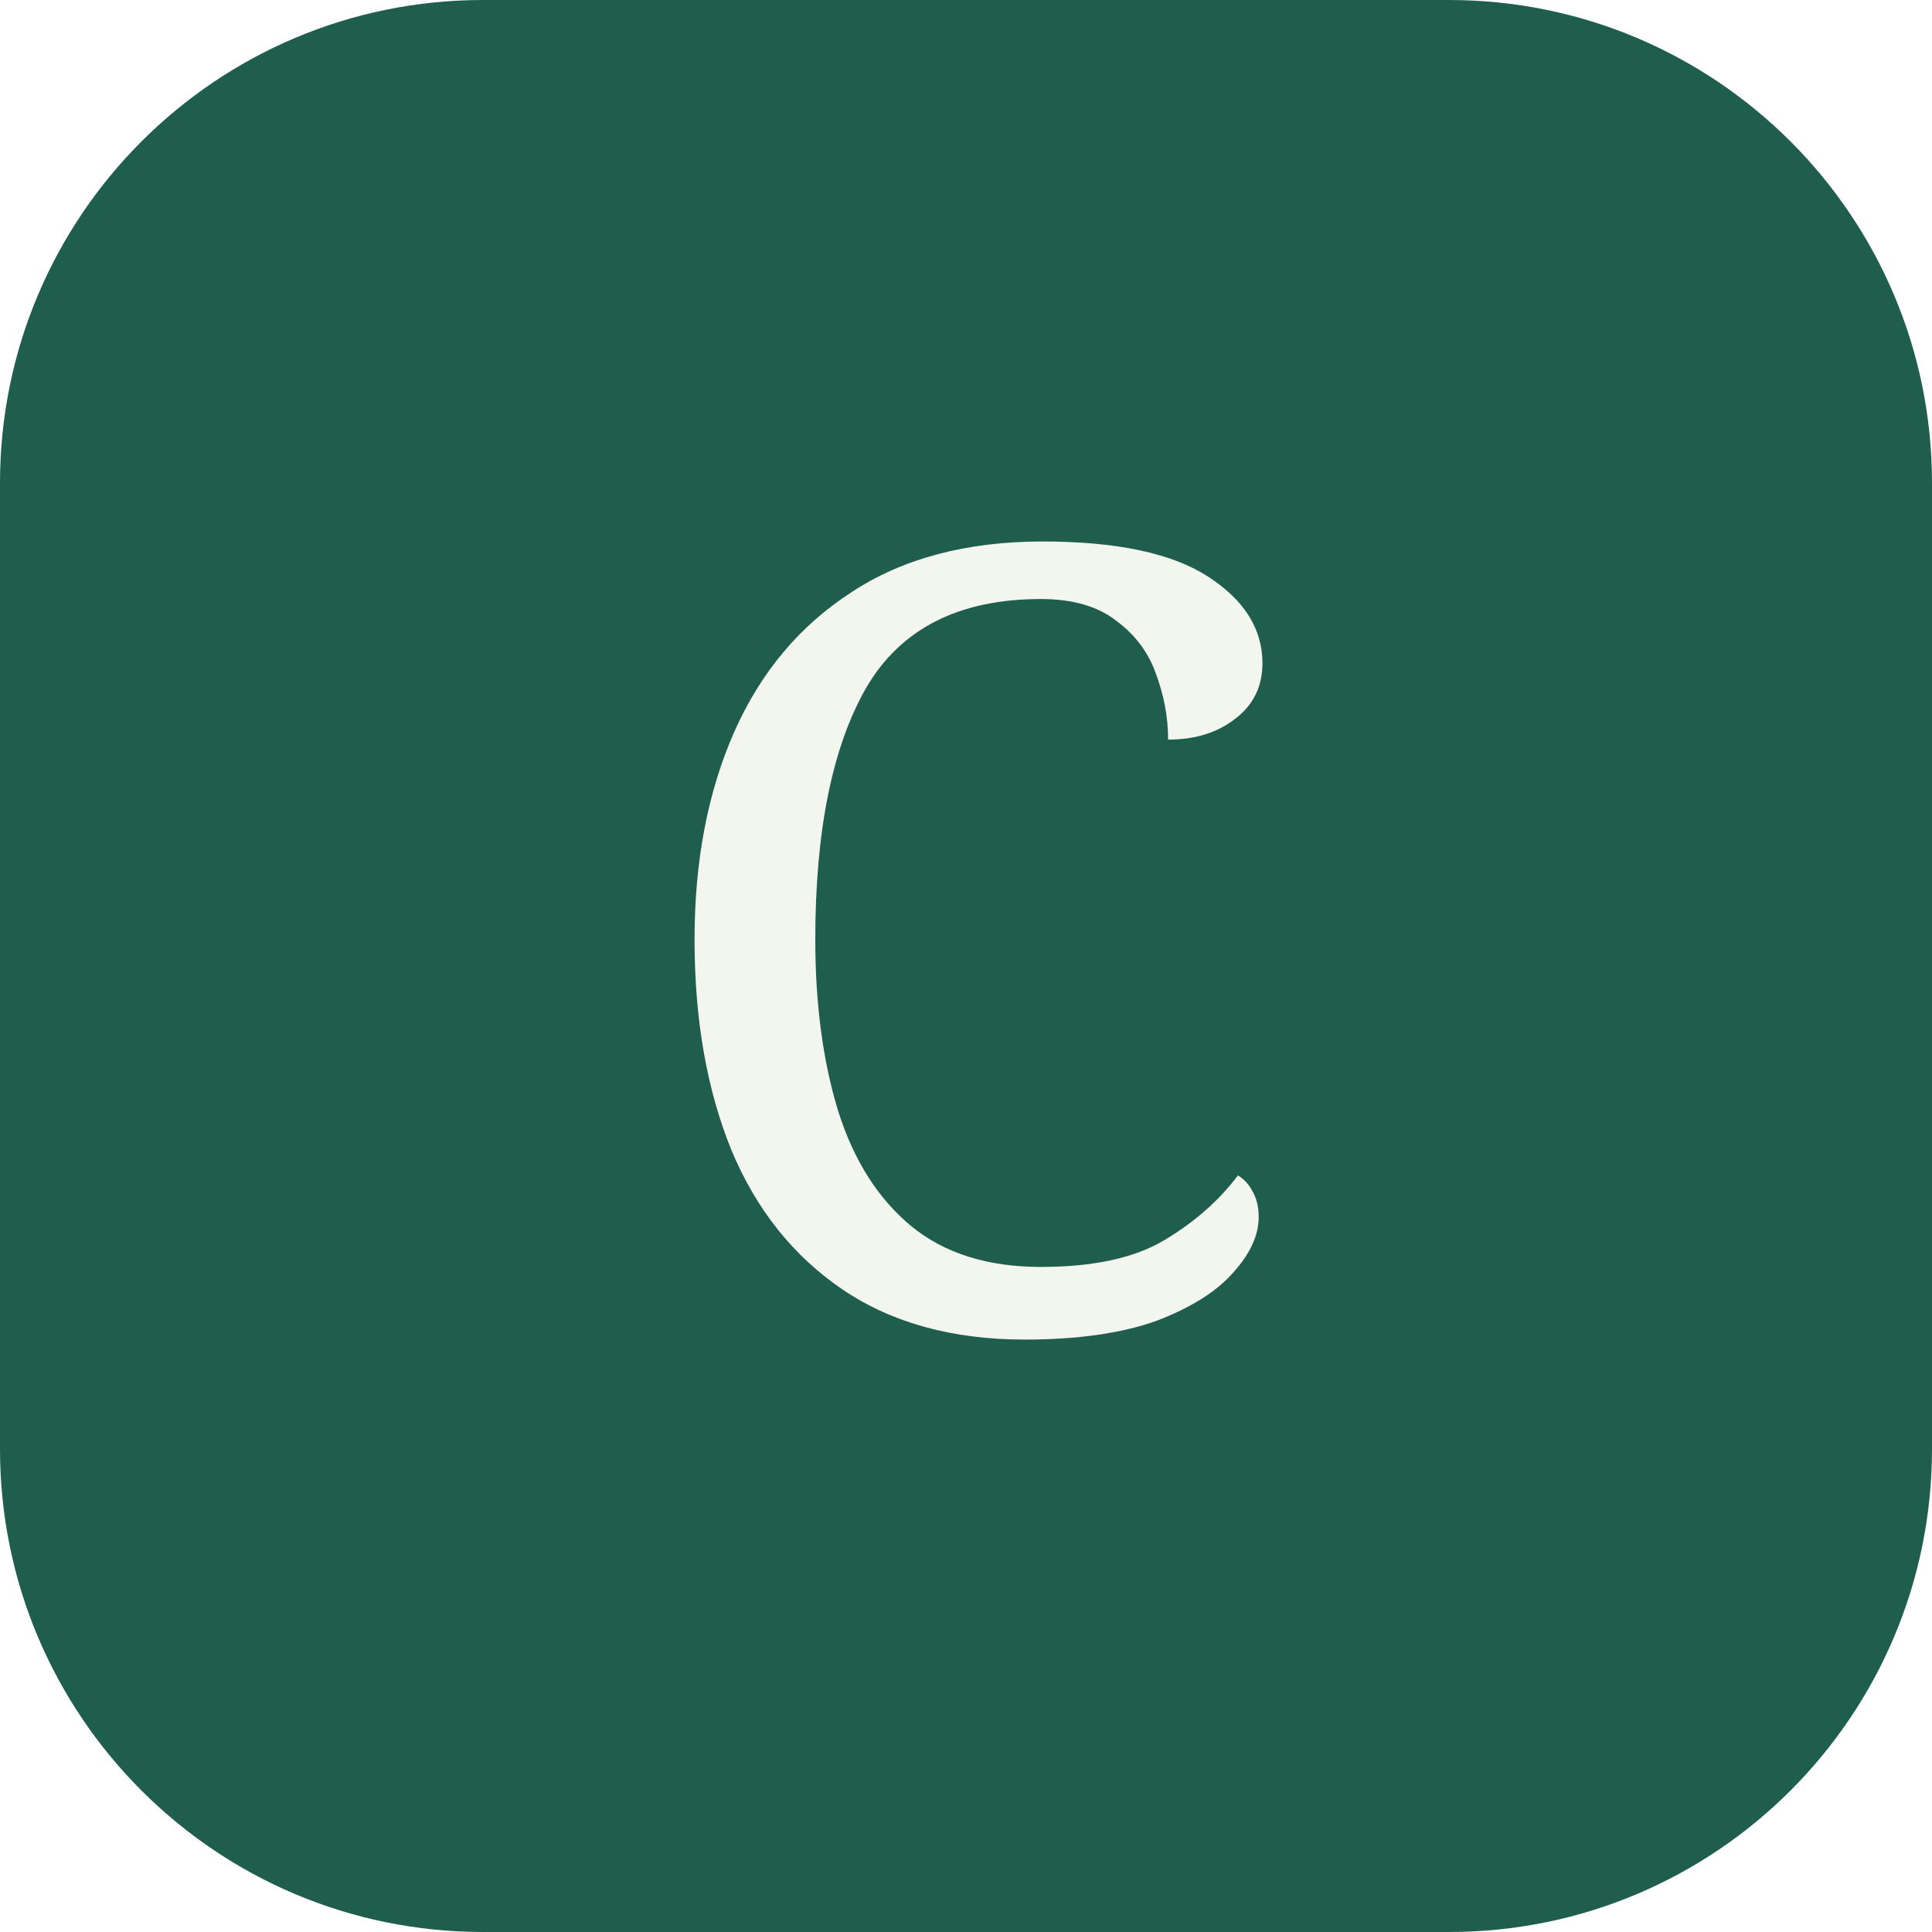
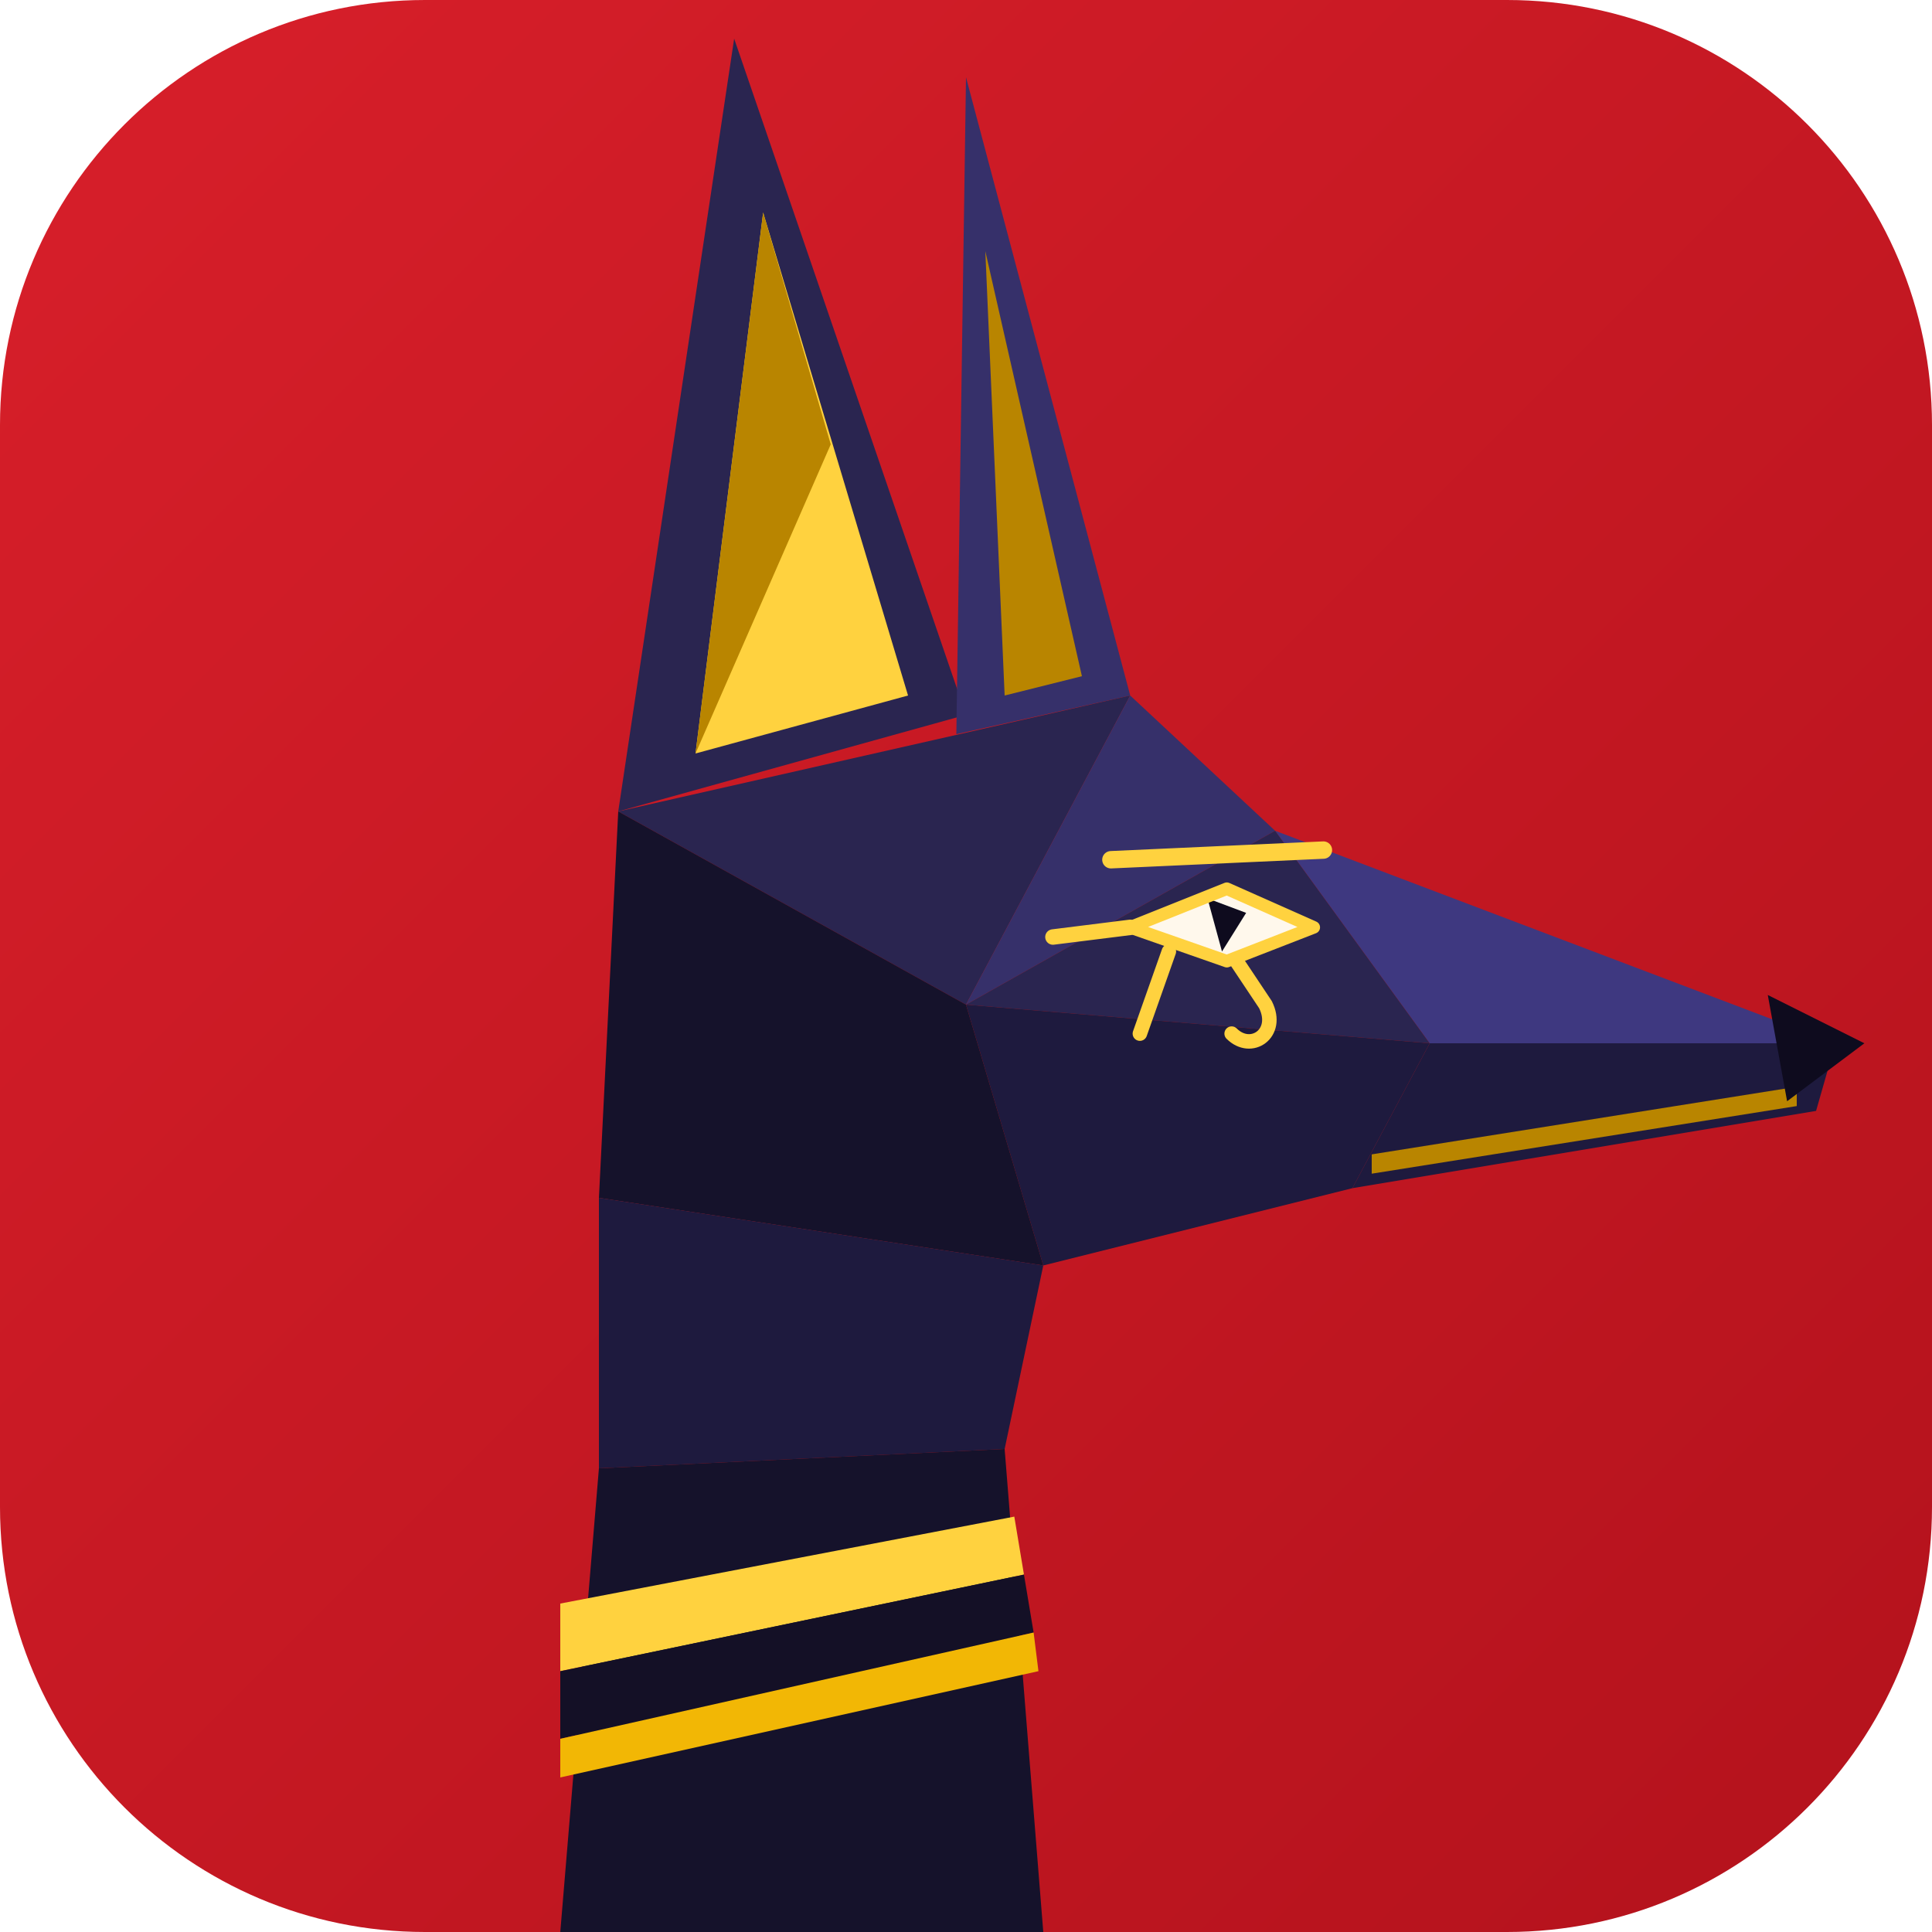
- <svg xmlns="http://www.w3.org/2000/svg" viewBox="0 0 32 32">
-   <rect width="32" height="32" rx="8" fill="#1F5D4C" />
-   <text x="16" y="22" font-family="Georgia, serif" font-size="18" fill="#F3F5EF" text-anchor="middle">C</text>
+ <svg xmlns="http://www.w3.org/2000/svg" viewBox="0 0 200 200">
+   <clipPath id="r">
+     <rect width="200" height="200" rx="44" />
+   </clipPath>
+   <g clip-path="url(#r)">
+     <defs>
+       <linearGradient id="fondo" x1="0" y1="0" x2="1" y2="1">
+         <stop offset="0" stop-color="#D81F2A" />
+         <stop offset="1" stop-color="#B3121C" />
+       </linearGradient>
+     </defs>
+     <rect width="200" height="200" rx="44" fill="url(#fondo)" />
+     <polygon points="76,4 100,74 64,84" fill="#2A2550" />
+     <polygon points="79,22 94,72 72,78" fill="#FFD23F" />
+     <polygon points="79,22 86,46 72,78" fill="#B98500" />
+     <polygon points="100,8 117,72 99,76" fill="#36306A" />
+     <polygon points="102,26 112,70 104,72" fill="#B98500" />
+     <polygon points="64,84 117,72 100,104" fill="#2A2550" />
+     <polygon points="117,72 132,86 100,104" fill="#36306A" />
+     <polygon points="132,86 190,108 148,108" fill="#3E3880" />
+     <polygon points="148,108 190,108 188,115 140,123" fill="#1E1A3E" />
+     <polygon points="100,104 132,86 148,108" fill="#2A2550" />
+     <polygon points="100,104 148,108 140,123 108,131" fill="#1E1A3E" />
+     <polygon points="64,84 100,104 108,131 62,124" fill="#15122B" />
+     <polygon points="62,124 108,131 104,150 62,152" fill="#1E1A3E" />
+     <polygon points="62,152 104,150 108,200 58,200" fill="#15122B" />
+     <polygon points="142,119.5 186,112.5 186,114.5 142,121.5" fill="#B98500" />
+     <polygon points="183,103 193,108 185,114" fill="#0E0B1E" />
+     <polygon points="117,96 127,92 136,96 127,99.5" fill="#FFF8EC" />
+     <polygon points="125,93 129,94.5 126.5,98.5" fill="#0E0B1E" />
+     <path d="M117 96 L127 92 L136 96 L127 99.5 Z" fill="none" stroke="#FFD23F" stroke-width="1.3" stroke-linejoin="round" />
+     <path d="M115 89 L137 88" stroke="#FFD23F" stroke-width="1.8" stroke-linecap="round" />
+     <path d="M117 96 L109 97" stroke="#FFD23F" stroke-width="1.6" stroke-linecap="round" />
+     <path d="M121 98.5 L118 107" stroke="#FFD23F" stroke-width="1.5" stroke-linecap="round" />
+     <path d="M128 99.5 L131 104 C132.5 107 129.5 109 127.5 107" stroke="#FFD23F" stroke-width="1.5" fill="none" stroke-linecap="round" stroke-linejoin="round" />
+     <polygon points="58,166 105,157 106,163 58,173" fill="#FFD23F" />
+     <polygon points="58,173 106,163 107,169 58,180" fill="#141026" />
+     <polygon points="58,180 107,169 107.5,173 58,184" fill="#F2B705" />
+   </g>
</svg>
